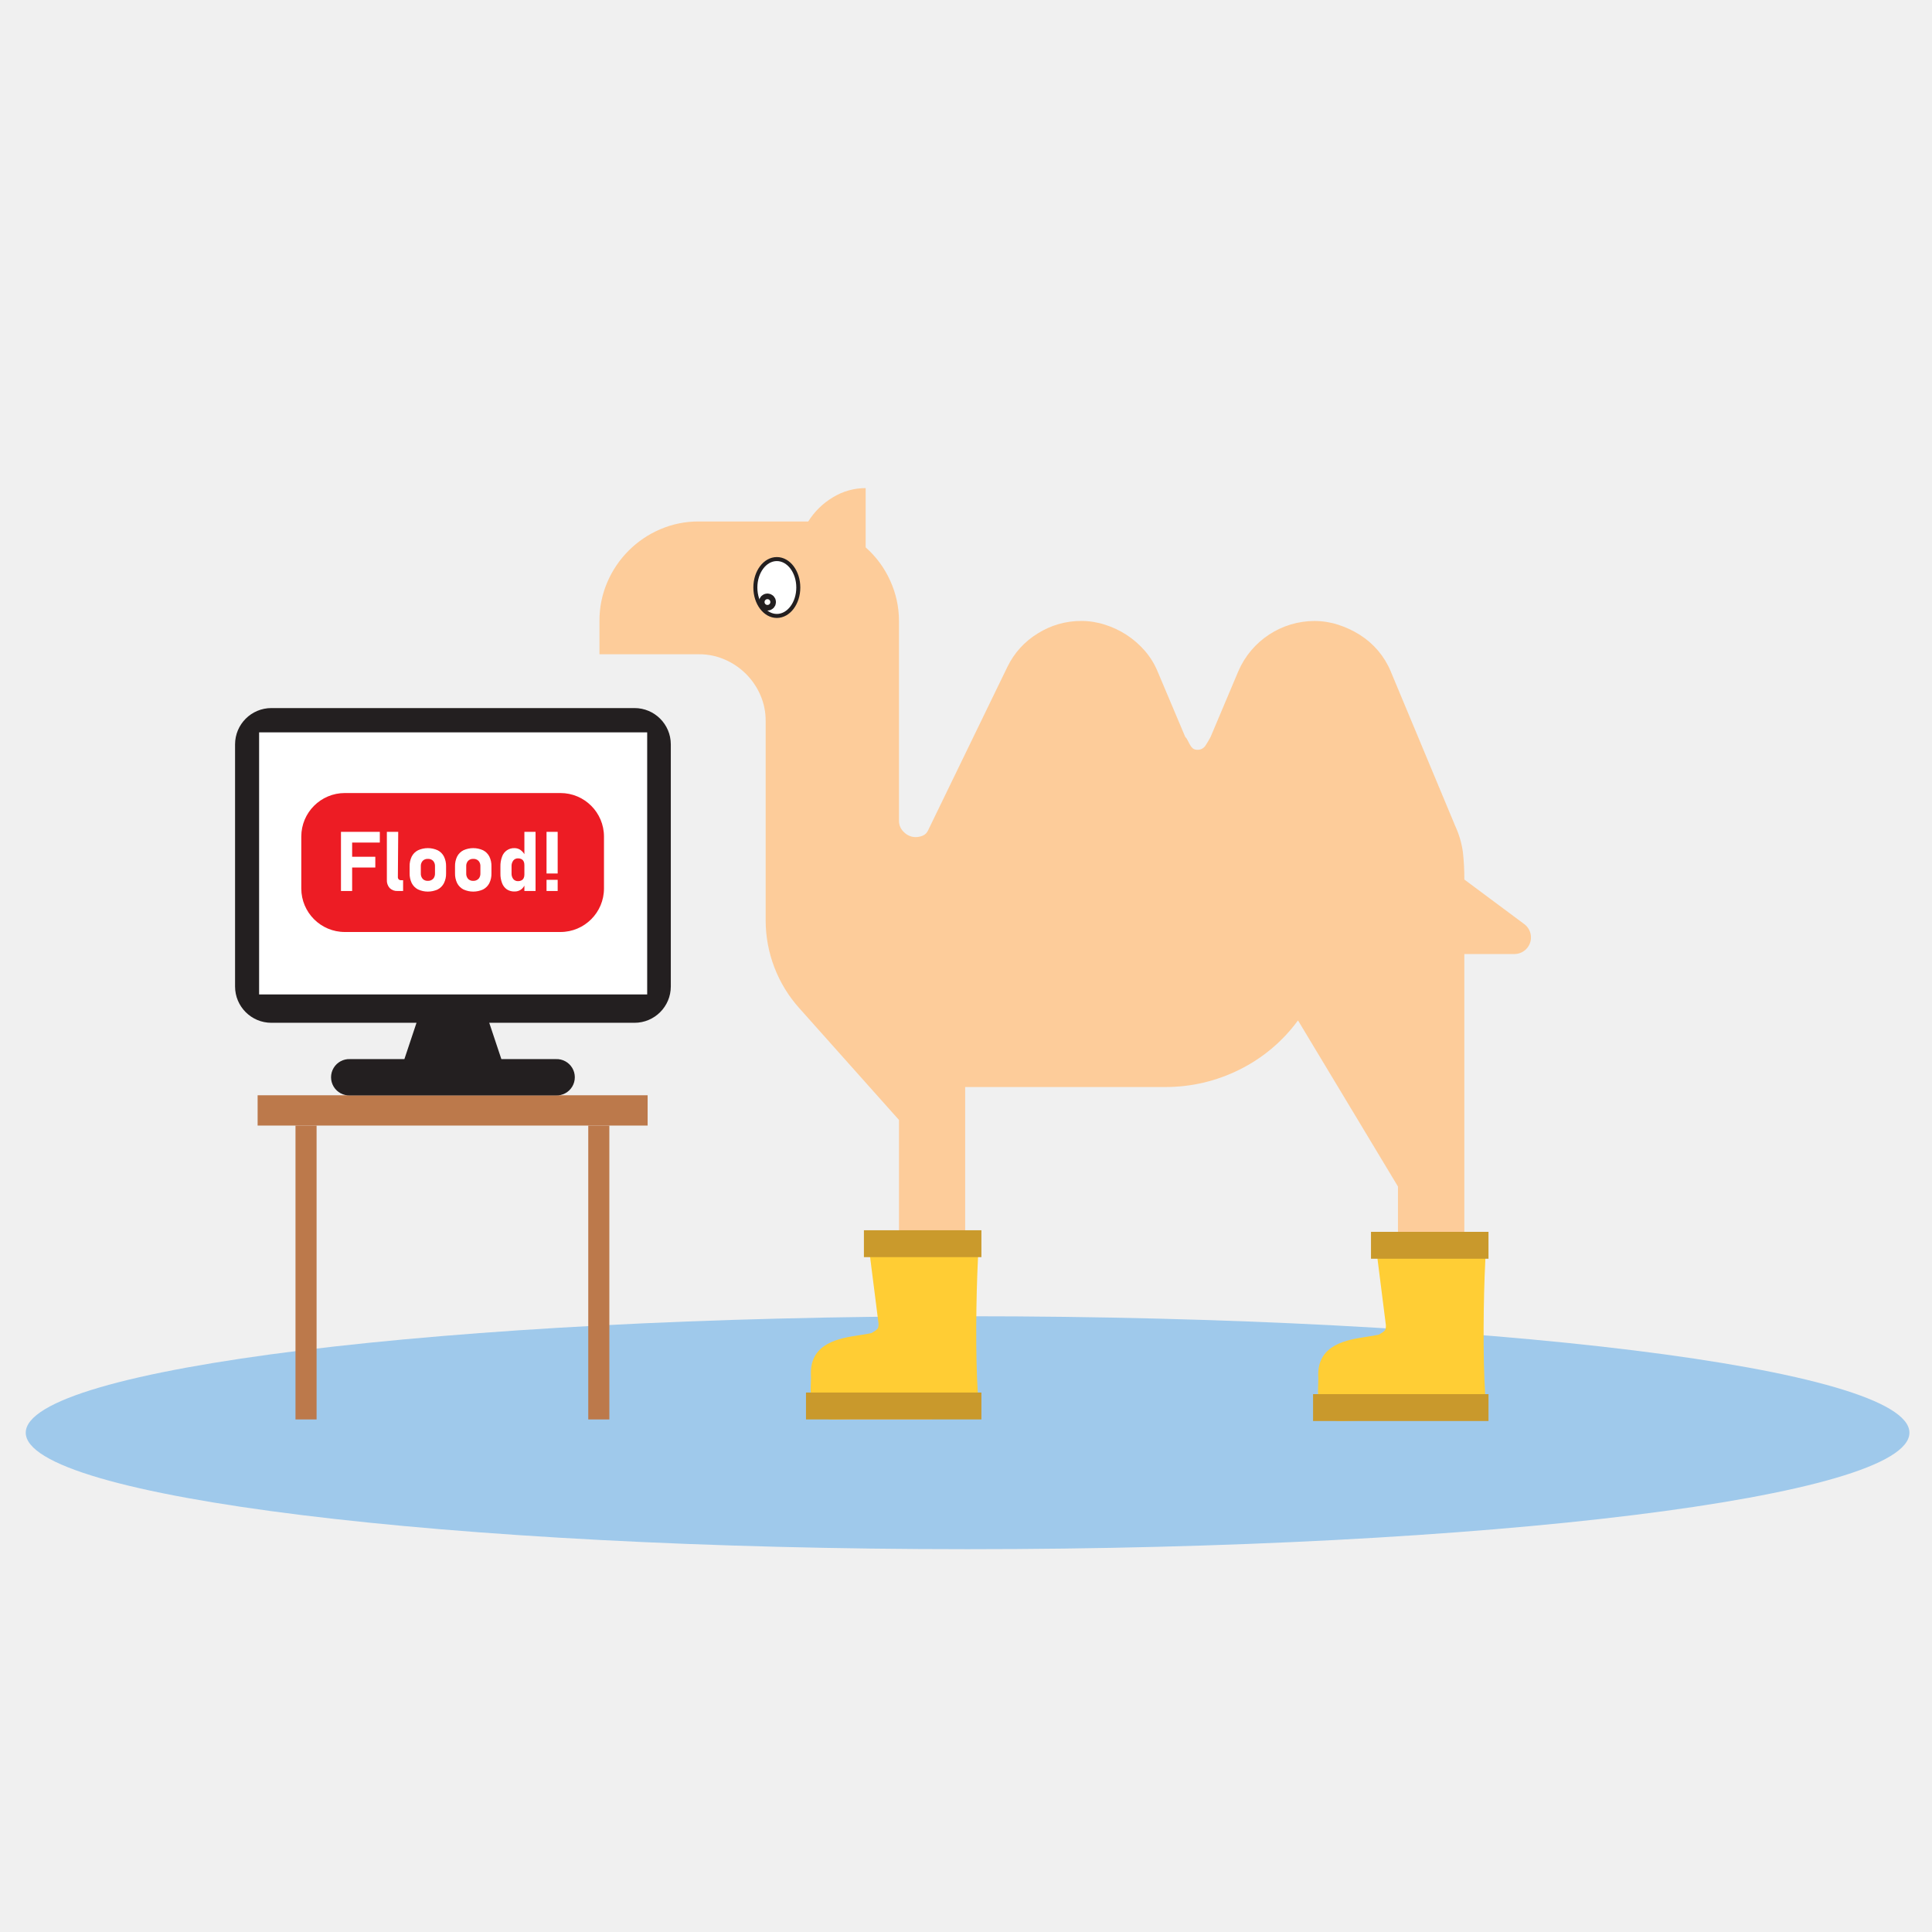
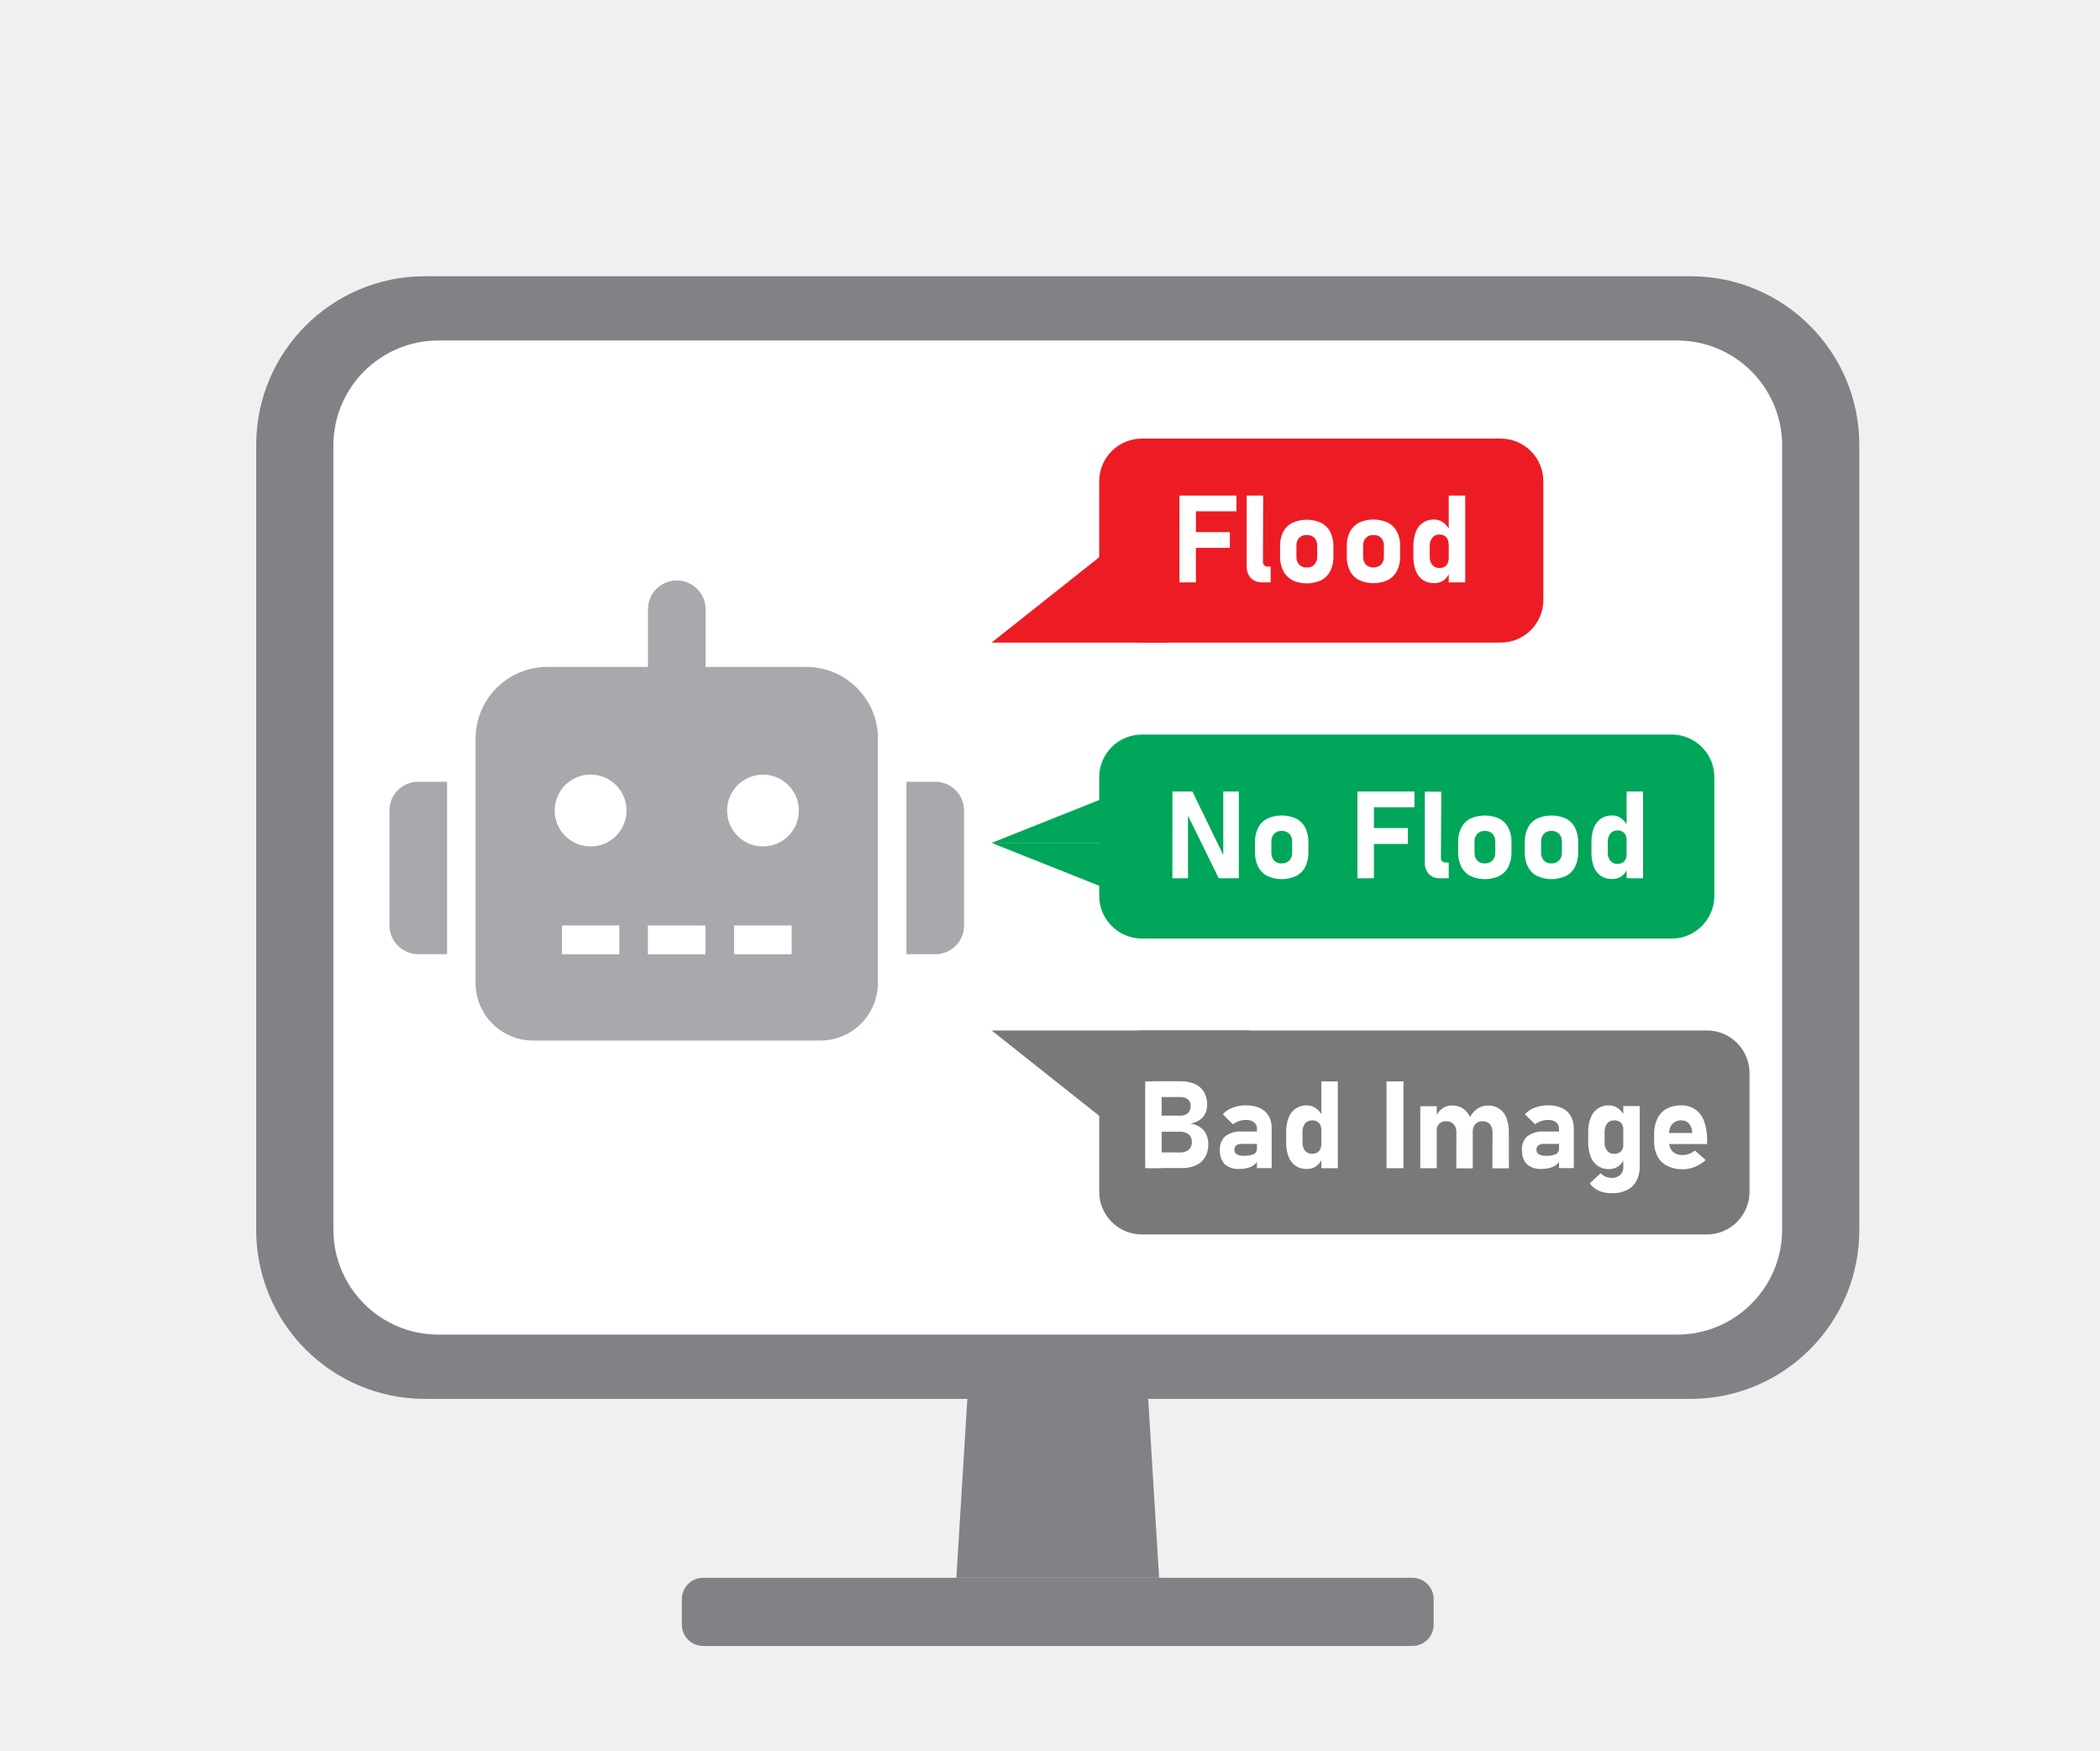
- <svg xmlns="http://www.w3.org/2000/svg" id="Layer_1" data-name="Layer 1" viewBox="0 0 510.24 510.24">
+ <svg xmlns="http://www.w3.org/2000/svg" id="Layer_1" data-name="Layer 1" viewBox="0 0 510.24 425.2">
  <defs>
-     <style>.cls-1{fill:#bc794b;}.cls-2{fill:#9fc9eb;}.cls-3{fill:#fdcc9a;}.cls-4{fill:#ffcd34;}.cls-5{fill:#c9992c;}.cls-6{fill:#ca9a2c;}.cls-7{fill:#ffce35;}.cls-11,.cls-8{fill:#fff;}.cls-9{fill:#231f20;}.cls-10{fill:#ed1c24;}.cls-11,.cls-12{stroke:#231f20;stroke-linecap:round;stroke-miterlimit:10;}.cls-11{stroke-width:1.06px;}.cls-12{fill:none;stroke-width:3.03px;}</style>
+     <style>.cls-1{fill:#fff;}.cls-2{fill:#808285;}.cls-3{fill:#a7a9ac;}.cls-4{fill:#00a659;}.cls-5{fill:#787979;}.cls-6{fill:#ed1c24;}</style>
  </defs>
-   <rect class="cls-1" x="68.04" y="289.26" width="103" height="8" />
-   <ellipse class="cls-2" cx="255.54" cy="378.38" rx="248.74" ry="30.76" />
-   <path class="cls-3" d="M158.32,172.79V164a25.51,25.51,0,0,1,2.08-10.27,26.58,26.58,0,0,1,13.94-13.94,25.5,25.5,0,0,1,10.27-2.07h28.85a19.33,19.33,0,0,1,6.48-6.36,16.45,16.45,0,0,1,8.68-2.45v15.65a25.85,25.85,0,0,1,6.48,8.8A25.54,25.54,0,0,1,237.42,164V216.8a4,4,0,0,0,1.35,3,4.31,4.31,0,0,0,3,1.28,5,5,0,0,0,1.9-.37,2.61,2.61,0,0,0,1.4-1.34l21-43.28a21.09,21.09,0,0,1,8-8.8,21.47,21.47,0,0,1,11.55-3.3,20.33,20.33,0,0,1,6.23,1,23.4,23.4,0,0,1,5.69,2.69,23.09,23.09,0,0,1,4.77,4.15,19.9,19.9,0,0,1,3.36,5.38l7.33,17.36a3.83,3.83,0,0,1,.68,1c.2.41.4.8.61,1.16a3.37,3.37,0,0,0,.73.92,2,2,0,0,0,1.28.37,2.43,2.43,0,0,0,2.14-1.23,23.57,23.57,0,0,0,1.29-2.2l7.33-17.36A21.95,21.95,0,0,1,347.2,164a20.44,20.44,0,0,1,6.24,1,24.66,24.66,0,0,1,5.74,2.69,21.2,21.2,0,0,1,4.77,4.15,20.72,20.72,0,0,1,3.3,5.38l17.11,41a24.15,24.15,0,0,1,2,6.9,62.71,62.71,0,0,1,.37,7.16l15.77,11.73a4.41,4.41,0,0,1,1.83,3.55,4.39,4.39,0,0,1-4.4,4.4h-13.2V366.07l-8.68,8.8H351.6A16.65,16.65,0,0,1,353,368a18.09,18.09,0,0,1,3.79-5.57,17.31,17.31,0,0,1,12.41-5.07v-44L342.8,269.49a42.44,42.44,0,0,1-15.46,13,43.53,43.53,0,0,1-19.63,4.59H254.9v79l-8.8,8.8H219.82a16.64,16.64,0,0,1,1.4-6.84,18.26,18.26,0,0,1,3.79-5.57,17.31,17.31,0,0,1,12.41-5.07V295.78l-26.28-29.47a34.77,34.77,0,0,1-8.93-23.22V190.4a16.85,16.85,0,0,0-1.4-6.85,18.06,18.06,0,0,0-9.36-9.35,16.65,16.65,0,0,0-6.84-1.41H171.89" />
-   <path class="cls-4" d="M229,325.75h29.7l-.17,2.41c-.17,2.32-.31,5.23-.43,8.45-.41,11.19-.44,26.28.42,34.6l.25,2.41-38.48,1.25h-.19a5.51,5.51,0,0,1-4.14-1.63c-2.06-2.14-1.92-5.55-1.81-8.29a19.47,19.47,0,0,0,0-2v-.15c-.11-8.19,7.62-9.38,12.74-10.17,1.18-.18,2.31-.35,3.3-.58,1.77-1.05,1.83-1.2,1.83-2.49" />
-   <rect class="cls-5" x="212.86" y="367.77" width="46.33" height="7.1" />
-   <rect class="cls-6" x="228.16" y="324.91" width="31.03" height="7.1" />
-   <path class="cls-7" d="M363,326.17h29.7l-.17,2.41c-.17,2.32-.32,5.22-.44,8.45-.4,11.19-.43,26.28.43,34.6l.25,2.41-38.49,1.25h-.19a5.52,5.52,0,0,1-4.13-1.63c-2.06-2.14-1.93-5.55-1.82-8.29,0-.78.06-1.51,0-2v-.15c-.11-8.19,7.62-9.38,12.73-10.17,1.19-.18,2.32-.35,3.31-.58,1.77-1.05,1.83-1.2,1.83-2.49" />
-   <rect class="cls-5" x="346.78" y="368.19" width="46.33" height="7.1" />
-   <rect class="cls-5" x="362.08" y="325.33" width="31.03" height="7.1" />
-   <rect class="cls-8" x="67.78" y="191.67" width="103.69" height="73.62" />
-   <path class="cls-9" d="M167.57,187H71.67a9.59,9.59,0,0,0-9.59,9.59v63.94a9.59,9.59,0,0,0,9.59,9.59H110l-3.2,9.59H92.45a4.8,4.8,0,1,0,0,9.59h54.34a4.8,4.8,0,1,0,0-9.59H132.41l-3.2-9.59h38.36a9.59,9.59,0,0,0,9.59-9.59V196.55A9.59,9.59,0,0,0,167.57,187Zm3.35,75.63H68.43V193.41H170.92Z" />
-   <rect class="cls-10" x="79.57" y="209.44" width="79.94" height="36.7" rx="11.5" />
-   <path class="cls-8" d="M90.05,219.69H93v15.62H90.05Zm1.07,0h9.19v2.83H91.12Zm0,6.58h8v2.84h-8Z" />
-   <path class="cls-8" d="M105.08,231.62a.82.82,0,0,0,.23.63.89.89,0,0,0,.66.22h.49v2.84H105a2.75,2.75,0,0,1-2.09-.78,3,3,0,0,1-.74-2.18V219.69h3Z" />
-   <path class="cls-8" d="M110.39,234.9a3.89,3.89,0,0,1-1.65-1.66,5.74,5.74,0,0,1-.56-2.63V228.8a5.64,5.64,0,0,1,.56-2.6,3.79,3.79,0,0,1,1.65-1.64,6.24,6.24,0,0,1,5.21,0,3.72,3.72,0,0,1,1.64,1.64,5.51,5.51,0,0,1,.57,2.6v1.84a5.53,5.53,0,0,1-.57,2.61,3.79,3.79,0,0,1-1.64,1.65,6.24,6.24,0,0,1-5.21,0Zm4-2.79a2.06,2.06,0,0,0,.49-1.47V228.8a2,2,0,0,0-.49-1.45,1.81,1.81,0,0,0-1.39-.52,1.78,1.78,0,0,0-1.37.52,2,2,0,0,0-.49,1.45v1.84a2.06,2.06,0,0,0,.49,1.47,1.76,1.76,0,0,0,1.37.52A1.81,1.81,0,0,0,114.37,232.11Z" />
-   <path class="cls-8" d="M122.38,234.9a3.89,3.89,0,0,1-1.65-1.66,5.74,5.74,0,0,1-.56-2.63V228.8a5.64,5.64,0,0,1,.56-2.6,3.79,3.79,0,0,1,1.65-1.64,6.24,6.24,0,0,1,5.21,0,3.77,3.77,0,0,1,1.64,1.64,5.51,5.51,0,0,1,.56,2.6v1.84a5.53,5.53,0,0,1-.56,2.61,3.84,3.84,0,0,1-1.64,1.65,6.24,6.24,0,0,1-5.21,0Zm4-2.79a2.06,2.06,0,0,0,.49-1.47V228.8a2,2,0,0,0-.49-1.45,1.83,1.83,0,0,0-1.39-.52,1.78,1.78,0,0,0-1.37.52,2,2,0,0,0-.49,1.45v1.84a2.06,2.06,0,0,0,.49,1.47,1.76,1.76,0,0,0,1.37.52A1.83,1.83,0,0,0,126.36,232.11Z" />
-   <path class="cls-8" d="M133.88,234.9a3.52,3.52,0,0,1-1.28-1.65,6.79,6.79,0,0,1-.44-2.61v-1.78a6.93,6.93,0,0,1,.44-2.63,3.33,3.33,0,0,1,3.31-2.24,2.67,2.67,0,0,1,1.62.54,3.7,3.7,0,0,1,1.19,1.5l-.23,2.48a2.18,2.18,0,0,0-.19-1,1.38,1.38,0,0,0-.56-.61,1.81,1.81,0,0,0-.9-.21,1.54,1.54,0,0,0-1.28.57,2.4,2.4,0,0,0-.46,1.58v1.77a2.33,2.33,0,0,0,.46,1.55,1.55,1.55,0,0,0,1.28.55,1.81,1.81,0,0,0,.9-.21,1.33,1.33,0,0,0,.56-.59,2,2,0,0,0,.19-.93l.16,2.54a3,3,0,0,1-1.06,1.42,2.85,2.85,0,0,1-1.68.5A3.54,3.54,0,0,1,133.88,234.9Zm4.61-15.21h2.95v15.62h-2.95Z" />
-   <path class="cls-8" d="M144.34,219.69h2.94v11h-2.94Zm0,12.67h2.94v2.95h-2.94Z" />
-   <rect class="cls-1" x="78.04" y="297.26" width="5.57" height="77.61" />
-   <rect class="cls-1" x="155.36" y="297.26" width="5.57" height="77.61" />
-   <ellipse class="cls-11" cx="205.16" cy="155.16" rx="5.67" ry="7.51" />
-   <circle class="cls-12" cx="202.68" cy="159" r="0.74" />
+   <rect class="cls-1" x="85.85" y="171.09" width="94.72" height="67.26" />
+   <rect class="cls-2" x="120.65" y="8.7" width="272.7" height="389.51" rx="41" transform="translate(460.46 -53.55) rotate(90)" />
+   <rect class="cls-1" x="81" y="82.71" width="352.01" height="241.48" rx="25.53" />
+   <polygon class="cls-2" points="278.56 332.99 281.63 383.26 232.37 383.26 235.45 332.99 278.56 332.99" />
+   <rect class="cls-2" x="165.67" y="383.26" width="182.67" height="16.56" rx="5.18" />
+   <path class="cls-3" d="M101.63,189.9h7v41.88h-7a7,7,0,0,1-7-7V196.88a7,7,0,0,1,7-7ZM213.3,179.43v59.33a14,14,0,0,1-14,14H129.55a14,14,0,0,1-14-14V179.43A17.43,17.43,0,0,1,133,162h24.44V148a7,7,0,0,1,14,0v14h24.43a17.44,17.44,0,0,1,17.45,17.43Zm-61.07,17.45a8.73,8.73,0,1,0-8.73,8.73,8.72,8.72,0,0,0,8.73-8.73Zm-1.75,27.92H136.53v7h13.95Zm20.94,0h-14v7h14Zm22.68-27.92a8.72,8.72,0,1,0-8.72,8.73,8.71,8.71,0,0,0,8.72-8.73Zm-1.74,27.92h-14v7h14Zm41.88-27.92V224.8a7,7,0,0,1-7,7h-7V189.9h7a7,7,0,0,1,7,7Z" />
+   <polygon class="cls-4" points="283.84 204.75 240.93 204.75 283.84 187.65 283.84 204.75" />
+   <polygon class="cls-4" points="283.84 204.75 240.93 204.75 283.84 221.84 283.84 204.75" />
+   <rect class="cls-4" x="267.08" y="178.43" width="149.46" height="49.55" rx="10.36" />
+   <path class="cls-1" d="M284.87,192.26h4.85l7.85,16.15-.35.38V192.26H301v21.07h-4.89l-7.81-15.91.35-.37v16.28h-3.8Z" />
+   <path class="cls-1" d="M307.92,212.79a5.06,5.06,0,0,1-2.22-2.24,7.58,7.58,0,0,1-.77-3.54v-2.45a7.41,7.41,0,0,1,.77-3.5,5,5,0,0,1,2.22-2.22,8.51,8.51,0,0,1,7,0,5.07,5.07,0,0,1,2.22,2.22,7.54,7.54,0,0,1,.76,3.5v2.49a7.62,7.62,0,0,1-.76,3.52,5.17,5.17,0,0,1-2.22,2.22,8.41,8.41,0,0,1-7,0Zm5.37-3.76a2.79,2.79,0,0,0,.66-2v-2.49a2.73,2.73,0,0,0-.66-2,2.5,2.5,0,0,0-1.87-.7,2.43,2.43,0,0,0-1.85.7,2.73,2.73,0,0,0-.66,2v2.49a2.78,2.78,0,0,0,.65,2,2.41,2.41,0,0,0,1.86.7A2.46,2.46,0,0,0,313.29,209Z" />
+   <path class="cls-1" d="M329.82,192.26h4v21.08h-4Zm1.45,0h12.4v3.83h-12.4Zm0,8.89h10.8V205h-10.8Z" />
+   <path class="cls-1" d="M350.1,208.37a1.12,1.12,0,0,0,.32.85,1.21,1.21,0,0,0,.89.3H352v3.82h-2a3.71,3.71,0,0,1-2.81-1,4.08,4.08,0,0,1-1-2.94v-17.1h4Z" />
+   <path class="cls-1" d="M357.27,212.79a5.17,5.17,0,0,1-2.22-2.24,7.71,7.71,0,0,1-.76-3.54v-2.45a7.54,7.54,0,0,1,.76-3.5,5.07,5.07,0,0,1,2.22-2.22,8.53,8.53,0,0,1,7,0,5,5,0,0,1,2.21,2.22,7.41,7.41,0,0,1,.77,3.5v2.49a7.5,7.5,0,0,1-.77,3.52,5.1,5.1,0,0,1-2.21,2.22,8.43,8.43,0,0,1-7,0Zm5.38-3.76a2.79,2.79,0,0,0,.66-2v-2.49a2.73,2.73,0,0,0-.66-2,2.5,2.5,0,0,0-1.88-.7,2.43,2.43,0,0,0-1.84.7,2.73,2.73,0,0,0-.66,2v2.49a2.78,2.78,0,0,0,.65,2,2.38,2.38,0,0,0,1.85.7A2.47,2.47,0,0,0,362.65,209Z" />
+   <path class="cls-1" d="M373.46,212.79a5.11,5.11,0,0,1-2.22-2.24,7.58,7.58,0,0,1-.76-3.54v-2.45a7.42,7.42,0,0,1,.76-3.5,5,5,0,0,1,2.22-2.22,8.51,8.51,0,0,1,7,0,5.07,5.07,0,0,1,2.22,2.22,7.54,7.54,0,0,1,.76,3.5v2.49a7.62,7.62,0,0,1-.76,3.52,5.17,5.17,0,0,1-2.22,2.22,8.41,8.41,0,0,1-7,0Zm5.37-3.76a2.79,2.79,0,0,0,.67-2v-2.49a2.74,2.74,0,0,0-.67-2,2.5,2.5,0,0,0-1.87-.7,2.45,2.45,0,0,0-1.85.7,2.73,2.73,0,0,0-.66,2v2.49a2.83,2.83,0,0,0,.65,2,2.42,2.42,0,0,0,1.86.7A2.46,2.46,0,0,0,378.83,209Z" />
+   <path class="cls-1" d="M389,212.79a4.78,4.78,0,0,1-1.74-2.22,9.46,9.46,0,0,1-.59-3.52v-2.41a9.66,9.66,0,0,1,.59-3.55,4.86,4.86,0,0,1,1.74-2.25,4.76,4.76,0,0,1,2.73-.76,3.68,3.68,0,0,1,2.2.71,5.12,5.12,0,0,1,1.6,2l-.31,3.34a2.89,2.89,0,0,0-.26-1.31,1.83,1.83,0,0,0-.76-.82,2.41,2.41,0,0,0-1.21-.28,2.09,2.09,0,0,0-1.73.76,3.33,3.33,0,0,0-.62,2.14v2.39a3.18,3.18,0,0,0,.62,2.09,2.14,2.14,0,0,0,1.73.74,2.41,2.41,0,0,0,1.21-.28,1.81,1.81,0,0,0,.76-.79,2.74,2.74,0,0,0,.26-1.27l.21,3.44a4,4,0,0,1-1.42,1.91,3.86,3.86,0,0,1-2.28.67A4.69,4.69,0,0,1,389,212.79Zm6.22-20.53h4v21.08h-4Z" />
+   <polygon class="cls-5" points="303.56 250.31 281.79 250.31 240.93 250.31 283.84 284.34 303.56 250.31" />
+   <rect class="cls-5" x="267.08" y="250.31" width="158" height="49.55" rx="10.36" />
+   <path class="cls-1" d="M278.25,262.68h4v21.09h-4ZM280,279.94h6.72a3.07,3.07,0,0,0,2.11-.66,2.34,2.34,0,0,0,.75-1.85v0a2.67,2.67,0,0,0-.33-1.37,2.23,2.23,0,0,0-1-.86,3.66,3.66,0,0,0-1.55-.3H280V271h6.72a2.68,2.68,0,0,0,1.91-.62,2.27,2.27,0,0,0,.67-1.75,1.93,1.93,0,0,0-.67-1.58,2.87,2.87,0,0,0-1.91-.57H280v-3.83h6.85a8.24,8.24,0,0,1,3.5.68,4.83,4.83,0,0,1,2.2,1.95,6,6,0,0,1,.76,3.09,4.79,4.79,0,0,1-.49,2.18,4.05,4.05,0,0,1-1.41,1.56,5.8,5.8,0,0,1-2.24.82,5.67,5.67,0,0,1,2.39.85,4.32,4.32,0,0,1,1.51,1.72,5.59,5.59,0,0,1,.51,2.45v0a6,6,0,0,1-.76,3.11,4.89,4.89,0,0,1-2.22,2,8.28,8.28,0,0,1-3.5.68H280Z" />
+   <path class="cls-1" d="M297.6,282.83a4.65,4.65,0,0,1-1.2-3.5,4.11,4.11,0,0,1,1.34-3.35,6.14,6.14,0,0,1,4-1.12h3.78l.2,3h-4a2.13,2.13,0,0,0-1.35.36,1.3,1.3,0,0,0-.45,1.08,1.19,1.19,0,0,0,.57,1.09,3.2,3.2,0,0,0,1.71.36,5.93,5.93,0,0,0,2.37-.36,1.19,1.19,0,0,0,.77-1.13l.31,2.18a2,2,0,0,1-.75,1.38,4.3,4.3,0,0,1-1.65.85,7.56,7.56,0,0,1-2.1.28A5,5,0,0,1,297.6,282.83Zm7.8-8.61a1.94,1.94,0,0,0-.69-1.6,3,3,0,0,0-2-.57,5.09,5.09,0,0,0-1.67.28,4.88,4.88,0,0,0-1.47.76l-2.46-2.42a6,6,0,0,1,2.38-1.6,9,9,0,0,1,3.27-.57,7.82,7.82,0,0,1,3.37.66,4.7,4.7,0,0,1,2.12,1.91,5.87,5.87,0,0,1,.73,3v9.68H305.4Z" />
+   <path class="cls-1" d="M314.82,283.21a4.76,4.76,0,0,1-1.73-2.22,9.23,9.23,0,0,1-.59-3.52v-2.4a9.48,9.48,0,0,1,.59-3.56,4.52,4.52,0,0,1,4.47-3,3.7,3.7,0,0,1,2.19.71,5.06,5.06,0,0,1,1.61,2l-.31,3.34a3.06,3.06,0,0,0-.26-1.31,1.83,1.83,0,0,0-.76-.82,2.43,2.43,0,0,0-1.21-.28,2.11,2.11,0,0,0-1.74.76,3.32,3.32,0,0,0-.61,2.14v2.39a3.18,3.18,0,0,0,.61,2.09,2.16,2.16,0,0,0,1.74.74A2.43,2.43,0,0,0,320,280a1.76,1.76,0,0,0,.76-.79,2.86,2.86,0,0,0,.26-1.26l.2,3.43a4,4,0,0,1-1.42,1.91,3.83,3.83,0,0,1-2.27.67A4.72,4.72,0,0,1,314.82,283.21Zm6.23-20.53h4v21.09h-4Z" />
+   <path class="cls-1" d="M341,283.77h-4.12V262.68H341Z" />
+   <path class="cls-1" d="M345.09,268.71h4v15.06h-4Zm8.77,6.37a2.91,2.91,0,0,0-.65-2,2.35,2.35,0,0,0-1.84-.71,2.27,2.27,0,0,0-1.7.61,2.34,2.34,0,0,0-.61,1.73l-.3-3.33a5.45,5.45,0,0,1,1.67-2.12,3.9,3.9,0,0,1,2.35-.72,4.52,4.52,0,0,1,4.46,3,9.47,9.47,0,0,1,.6,3.56v8.7h-4Zm8.78,0a3,3,0,0,0-.63-2,2.26,2.26,0,0,0-1.8-.71,2.23,2.23,0,0,0-1.76.68,2.83,2.83,0,0,0-.61,1.95l-.74-3.48a5.64,5.64,0,0,1,1.85-2.21,4.44,4.44,0,0,1,2.53-.77,4.59,4.59,0,0,1,4.53,3,9.47,9.47,0,0,1,.6,3.56v8.7h-4Z" />
+   <path class="cls-1" d="M371,282.83a4.65,4.65,0,0,1-1.2-3.5,4.11,4.11,0,0,1,1.34-3.35,6.17,6.17,0,0,1,4-1.12h3.77l.2,3h-4a2.13,2.13,0,0,0-1.35.36,1.3,1.3,0,0,0-.45,1.08,1.19,1.19,0,0,0,.57,1.09,3.2,3.2,0,0,0,1.71.36,5.93,5.93,0,0,0,2.37-.36,1.19,1.19,0,0,0,.77-1.13l.31,2.18a2,2,0,0,1-.75,1.38,4.3,4.3,0,0,1-1.65.85,7.56,7.56,0,0,1-2.1.28A5,5,0,0,1,371,282.83Zm7.8-8.61a1.94,1.94,0,0,0-.69-1.6,3,3,0,0,0-2-.57,5.09,5.09,0,0,0-1.67.28,4.88,4.88,0,0,0-1.47.76l-2.46-2.42a6,6,0,0,1,2.38-1.6,9,9,0,0,1,3.27-.57,7.82,7.82,0,0,1,3.37.66,4.7,4.7,0,0,1,2.12,1.91,5.88,5.88,0,0,1,.74,3v9.68H378.8Z" />
+   <path class="cls-1" d="M388.22,283.21a4.76,4.76,0,0,1-1.73-2.22,9.22,9.22,0,0,1-.6-3.52v-2.4a9.47,9.47,0,0,1,.6-3.56,4.52,4.52,0,0,1,4.47-3,3.7,3.7,0,0,1,2.19.71,5,5,0,0,1,1.6,2l-.3,3.34a3.06,3.06,0,0,0-.26-1.31,1.89,1.89,0,0,0-.76-.82,2.43,2.43,0,0,0-1.21-.28,2.1,2.1,0,0,0-1.74.76,3.32,3.32,0,0,0-.61,2.14v2.39a3.18,3.18,0,0,0,.61,2.09,2.15,2.15,0,0,0,1.74.74,2.43,2.43,0,0,0,1.21-.28,1.81,1.81,0,0,0,.76-.79,2.86,2.86,0,0,0,.26-1.26l.2,3.43a4,4,0,0,1-1.42,1.91A3.85,3.85,0,0,1,391,284,4.72,4.72,0,0,1,388.22,283.21Zm.23,6a5.1,5.1,0,0,1-2.19-1.77l2.67-2.45a3.34,3.34,0,0,0,1.21.84,3.8,3.8,0,0,0,1.48.3,3,3,0,0,0,2-.68,2.33,2.33,0,0,0,.79-1.88v-14.9h4v14.61a7.41,7.41,0,0,1-.79,3.55,5.26,5.26,0,0,1-2.3,2.25,8,8,0,0,1-3.66.76A7.87,7.87,0,0,1,388.45,289.25Z" />
+   <path class="cls-1" d="M405.07,283.19a5.33,5.33,0,0,1-2.35-2.3,7.54,7.54,0,0,1-.82-3.65v-1.7a8.54,8.54,0,0,1,.78-3.81,5.44,5.44,0,0,1,2.26-2.41,7.3,7.3,0,0,1,3.59-.82,5.8,5.8,0,0,1,3.38,1,6.06,6.06,0,0,1,2.14,2.87,12.43,12.43,0,0,1,.73,4.53v1h-10.3v-2.68h6.67l0-.35a3.5,3.5,0,0,0-.82-2,2.27,2.27,0,0,0-1.76-.71,2.89,2.89,0,0,0-2.23.85,3.47,3.47,0,0,0-.79,2.42v1.92a3.16,3.16,0,0,0,.87,2.38,3.3,3.3,0,0,0,2.41.84,4.59,4.59,0,0,0,1.58-.29,4.53,4.53,0,0,0,1.42-.8l2.6,2.31a8.86,8.86,0,0,1-2.64,1.66,7.92,7.92,0,0,1-3,.58A8,8,0,0,1,405.07,283.19Z" />
+   <rect class="cls-6" x="267.08" y="106.54" width="107.91" height="49.55" rx="10.36" />
+   <path class="cls-1" d="M286.57,120.37h4v21.09h-4Zm1.45,0h12.4v3.83H288Zm0,8.89h10.8v3.83H288Z" />
+   <path class="cls-1" d="M306.86,136.48a1.11,1.11,0,0,0,.31.85,1.23,1.23,0,0,0,.89.3h.67v3.83h-2a3.72,3.72,0,0,1-2.82-1.05,4.09,4.09,0,0,1-1-2.94v-17.1h4Z" />
+   <path class="cls-1" d="M314,140.91a5.16,5.16,0,0,1-2.22-2.24,7.66,7.66,0,0,1-.76-3.55v-2.45a7.44,7.44,0,0,1,.76-3.5A5.12,5.12,0,0,1,314,127a8.51,8.51,0,0,1,7,0,5.17,5.17,0,0,1,2.22,2.22,7.57,7.57,0,0,1,.76,3.5v2.49a7.59,7.59,0,0,1-.76,3.52,5.25,5.25,0,0,1-2.22,2.23,8.51,8.51,0,0,1-7,0Zm5.37-3.77a2.79,2.79,0,0,0,.67-2v-2.49a2.75,2.75,0,0,0-.67-2,2.49,2.49,0,0,0-1.87-.69,2.44,2.44,0,0,0-1.85.69,2.75,2.75,0,0,0-.66,2v2.49a2.83,2.83,0,0,0,.65,2,2.43,2.43,0,0,0,1.86.71A2.46,2.46,0,0,0,319.4,137.14Z" />
+   <path class="cls-1" d="M330.21,140.91a5.22,5.22,0,0,1-2.22-2.24,7.66,7.66,0,0,1-.76-3.55v-2.45a7.44,7.44,0,0,1,.76-3.5,5.17,5.17,0,0,1,2.22-2.22,8.51,8.51,0,0,1,7,0,5.17,5.17,0,0,1,2.22,2.22,7.44,7.44,0,0,1,.76,3.5v2.49a7.47,7.47,0,0,1-.76,3.52,5.25,5.25,0,0,1-2.22,2.23,8.51,8.51,0,0,1-7,0Zm5.37-3.77a2.75,2.75,0,0,0,.67-2v-2.49a2.71,2.71,0,0,0-.67-2,2.48,2.48,0,0,0-1.87-.69,2.44,2.44,0,0,0-1.85.69,2.75,2.75,0,0,0-.66,2v2.49a2.83,2.83,0,0,0,.65,2,2.8,2.8,0,0,0,3.73,0Z" />
+   <path class="cls-1" d="M345.74,140.91a4.86,4.86,0,0,1-1.74-2.23,9.42,9.42,0,0,1-.59-3.52v-2.4a9.68,9.68,0,0,1,.59-3.56,4.54,4.54,0,0,1,4.47-3,3.67,3.67,0,0,1,2.2.72,5.09,5.09,0,0,1,1.6,2l-.3,3.34a2.91,2.91,0,0,0-.27-1.31,1.83,1.83,0,0,0-.76-.82,2.49,2.49,0,0,0-1.21-.28,2.12,2.12,0,0,0-1.73.76,3.33,3.33,0,0,0-.62,2.14v2.39a3.18,3.18,0,0,0,.62,2.09,2.11,2.11,0,0,0,1.73.74,2.49,2.49,0,0,0,1.21-.27,1.78,1.78,0,0,0,.76-.8,2.73,2.73,0,0,0,.27-1.26l.2,3.43a3.93,3.93,0,0,1-1.42,1.91,3.86,3.86,0,0,1-2.28.67A4.78,4.78,0,0,1,345.74,140.91ZM352,120.37h4v21.09h-4Z" />
+   <polygon class="cls-6" points="283.84 156.09 240.93 156.09 283.84 122.06 283.84 156.09" />
</svg>
